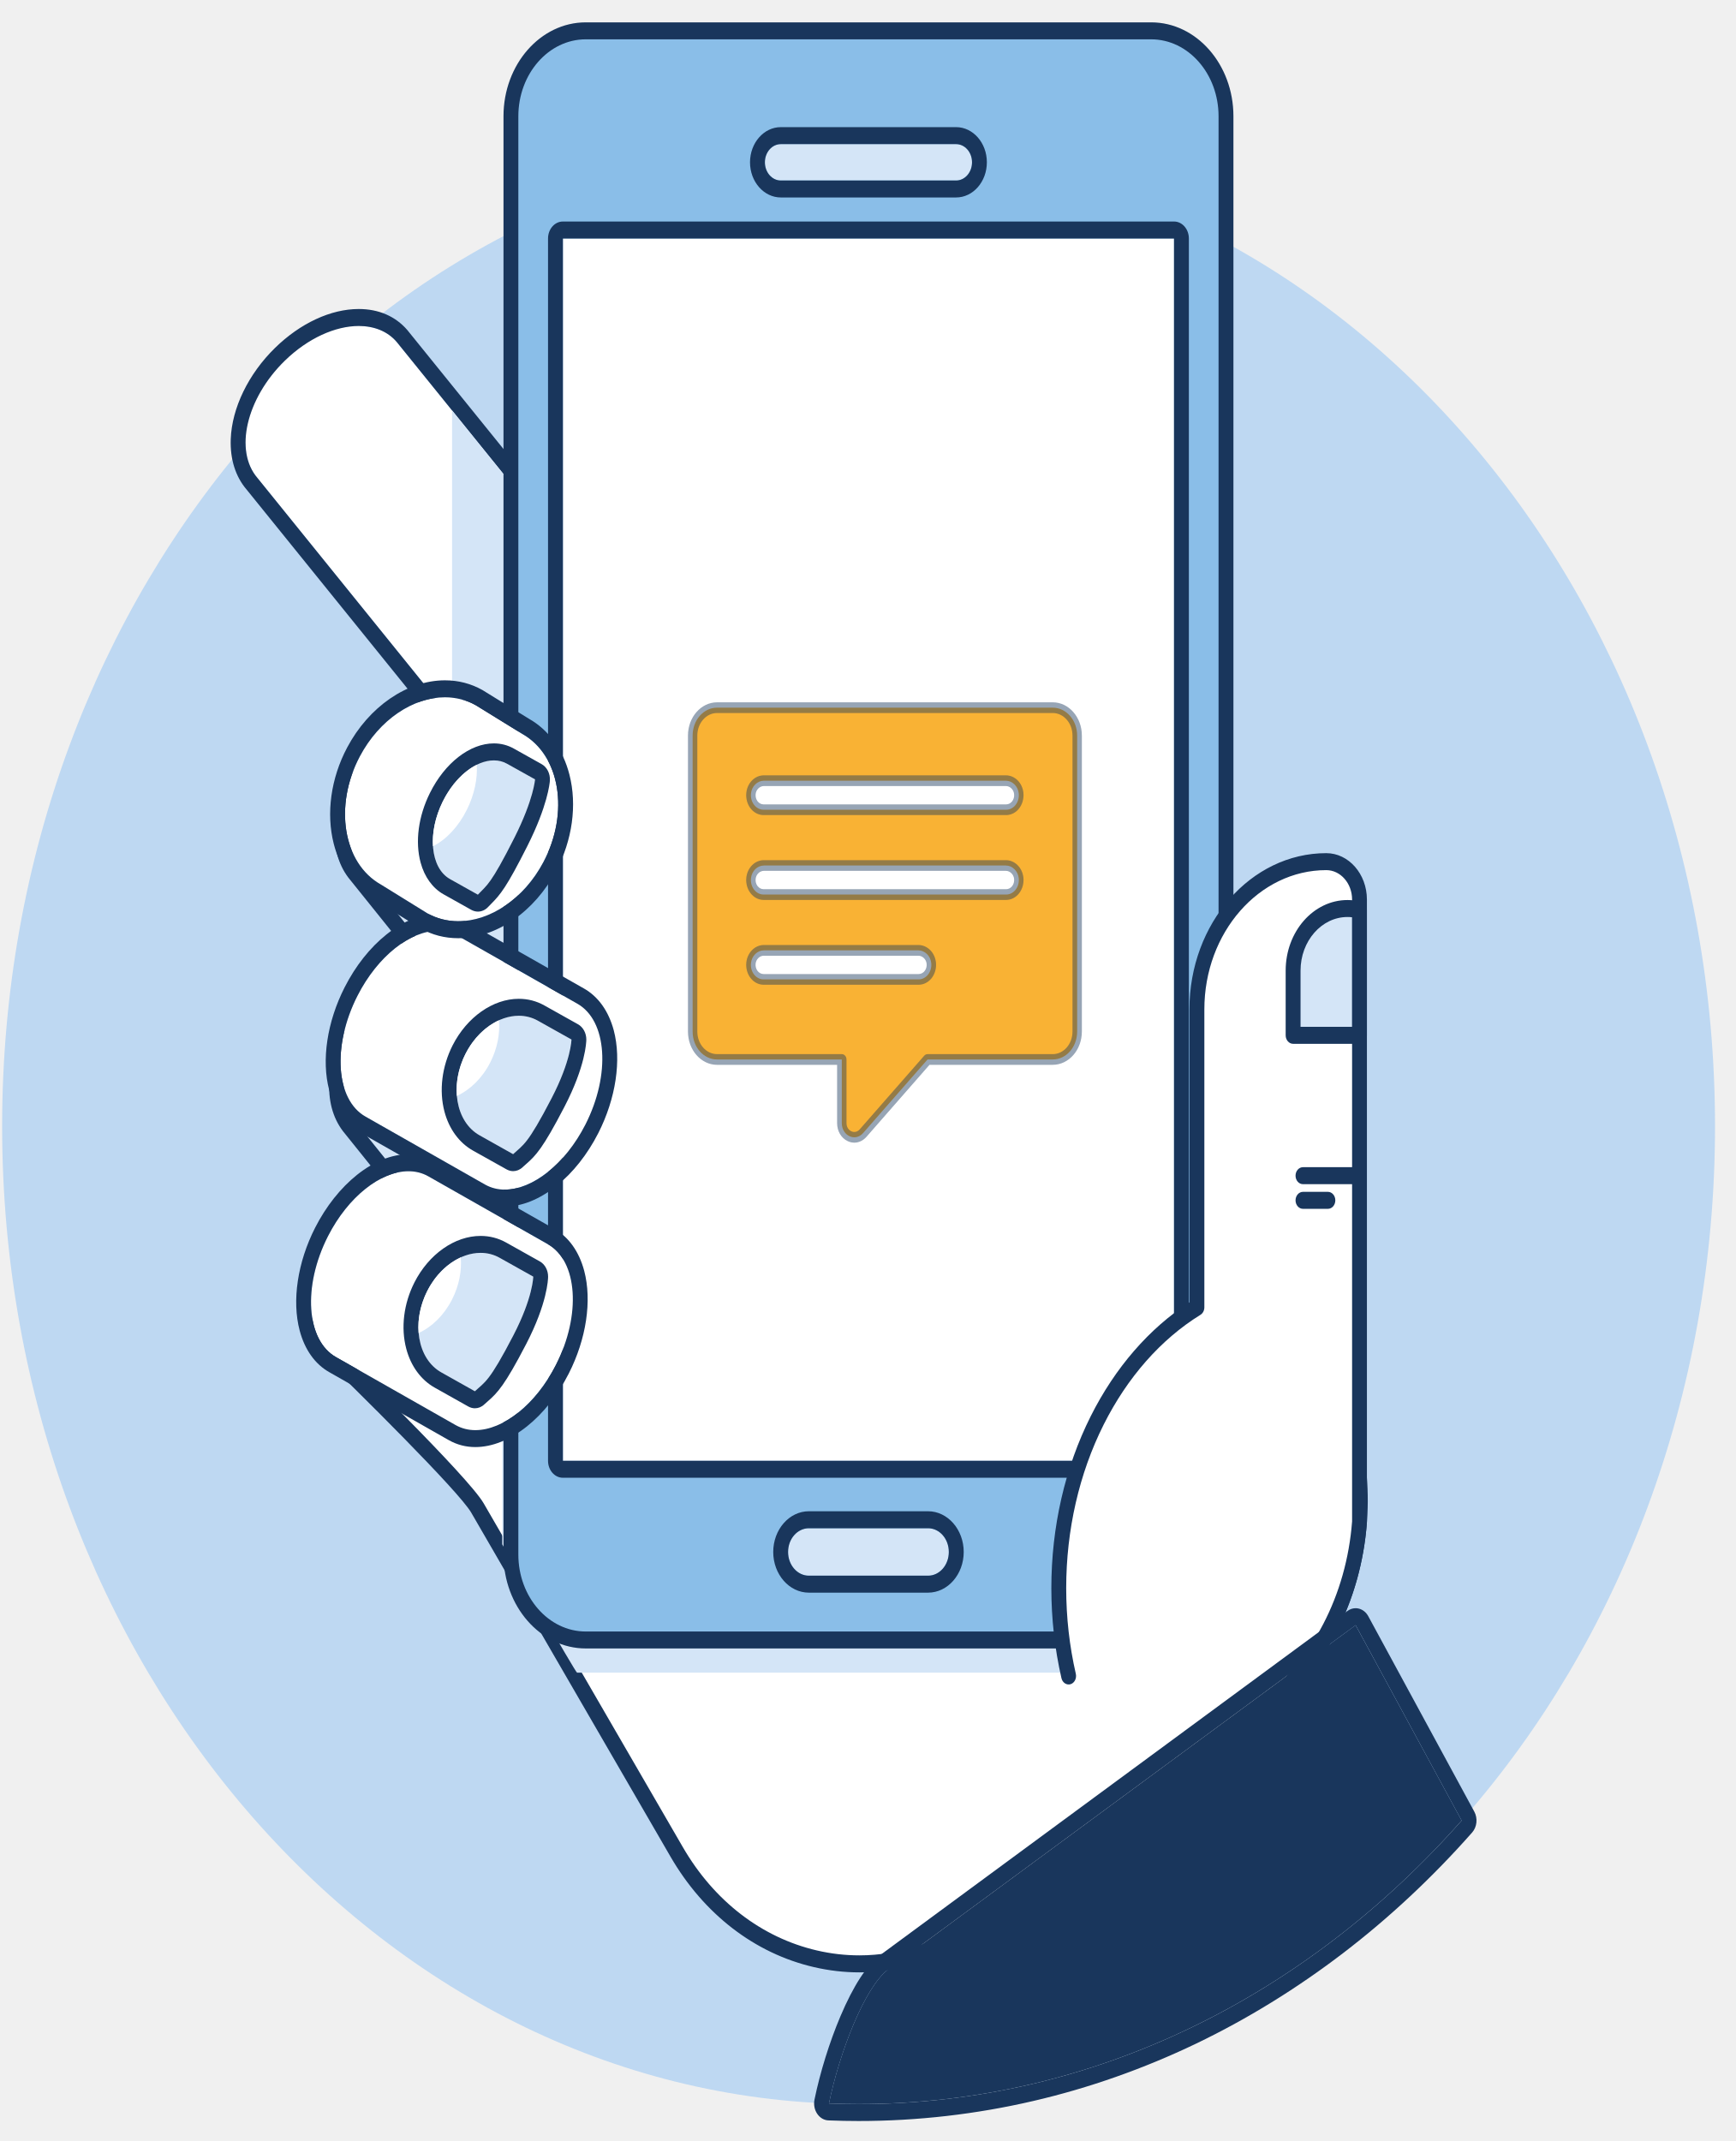
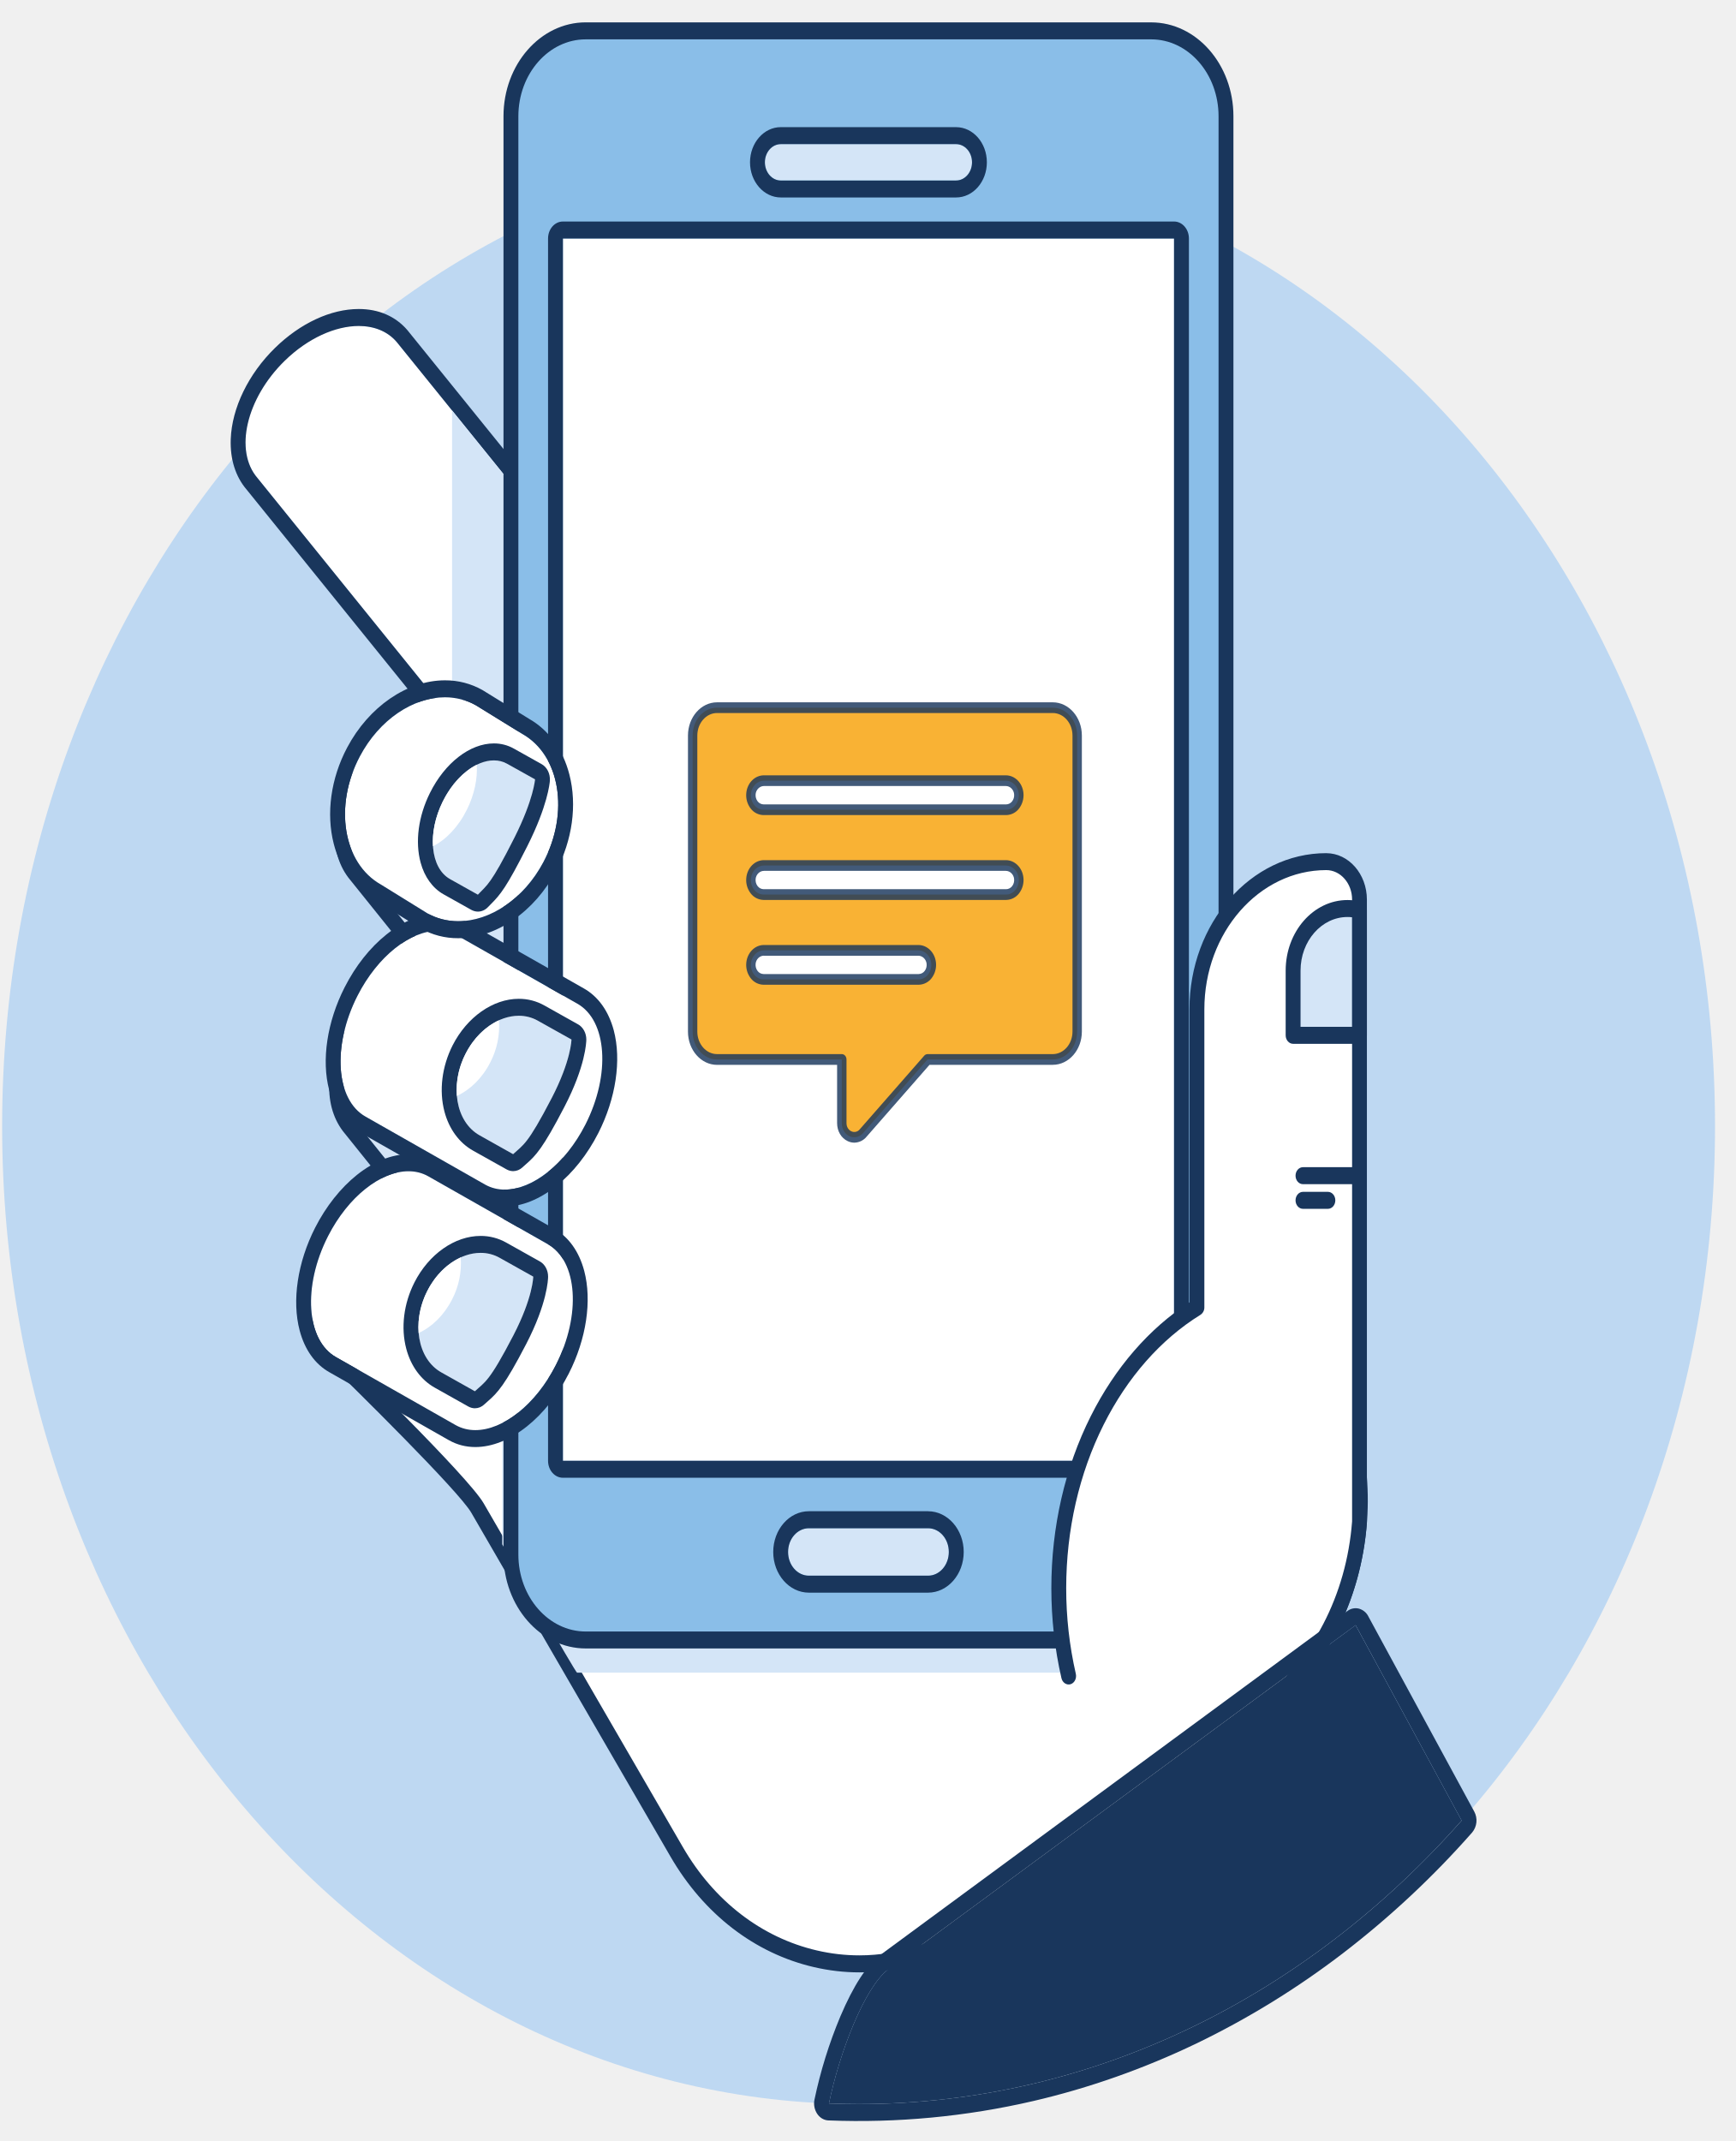
- <svg xmlns="http://www.w3.org/2000/svg" width="77" height="95" viewBox="0 0 77 95" fill="none">
-   <path d="M38.095 6.585C17.108 6.585 0.095 26.01 0.095 49.972C0.095 73.935 17.108 93.362 38.095 93.362C59.081 93.362 76.095 73.935 76.095 49.972C76.095 26.01 59.081 6.585 38.095 6.585Z" fill="#BED8F2" />
-   <path d="M17.6 15.171C16.562 13.966 14.338 14.342 12.632 16.01C10.926 17.679 10.384 20.005 11.422 21.209L23.88 36.622C24.919 37.827 27.143 37.45 28.849 35.782C30.555 34.114 31.096 31.786 30.057 30.581L17.6 15.171Z" fill="white" />
-   <path d="M28.85 35.781C27.818 36.789 26.596 37.327 25.562 37.327C24.887 37.327 24.291 37.097 23.881 36.621L11.424 21.209C10.384 20.005 10.926 17.678 12.632 16.01C13.664 15.002 14.885 14.465 15.918 14.465C16.594 14.465 17.191 14.695 17.6 15.171L30.057 30.581C31.097 31.785 30.555 34.114 28.85 35.781ZM18.085 14.66C18.081 14.654 18.076 14.649 18.072 14.644C17.547 14.034 16.802 13.711 15.918 13.711C14.679 13.711 13.325 14.34 12.203 15.437C11.024 16.589 10.289 18.102 10.238 19.483C10.205 20.373 10.449 21.149 10.945 21.727L23.395 37.132C23.4 37.138 23.404 37.145 23.41 37.15C23.935 37.758 24.678 38.08 25.561 38.08C26.801 38.08 28.155 37.45 29.279 36.352C30.457 35.2 31.192 33.688 31.242 32.307C31.276 31.417 31.032 30.64 30.535 30.06L18.085 14.66Z" fill="#19365C" />
-   <path d="M20.058 18.211V31.892L23.88 36.622C24.919 37.826 27.143 37.448 28.85 35.781C30.555 34.115 31.098 31.786 30.058 30.582L20.058 18.211Z" fill="#D4E5F7" />
-   <path d="M47.405 40.902L26.972 56.333L22.726 51.999C21.676 50.806 20.434 54.011 18.745 55.702C17.057 57.392 13.272 57.027 14.323 59.742C14.323 59.742 20.479 65.694 21.184 66.911L30.025 82.174C32.979 87.274 38.994 88.673 43.461 85.301L56.01 75.823C60.477 72.451 61.701 65.583 58.748 60.483L47.405 40.902Z" fill="white" />
-   <path d="M59.837 68.724C59.337 71.523 57.913 73.932 55.826 75.508L43.279 84.986C41.727 86.157 39.948 86.763 38.13 86.763C37.503 86.763 36.87 86.691 36.241 86.544C33.79 85.974 31.681 84.348 30.3 81.965L21.459 66.703C20.767 65.507 15.272 60.166 14.597 59.51C14.457 59.121 14.435 58.811 14.529 58.565C14.748 58.005 15.592 57.684 16.487 57.343C17.333 57.021 18.293 56.655 18.964 55.983C19.566 55.38 20.114 54.591 20.598 53.895C21.196 53.033 21.816 52.143 22.221 52.115C22.278 52.11 22.37 52.122 22.495 52.264C22.5 52.269 22.503 52.273 22.509 52.278L26.754 56.612C26.867 56.725 27.031 56.74 27.156 56.645L47.313 41.422L58.474 60.688C59.851 63.072 60.336 65.926 59.837 68.724ZM47.679 40.694C47.631 40.612 47.556 40.553 47.471 40.533C47.386 40.514 47.296 40.533 47.223 40.588L27.003 55.858L22.952 51.724C22.722 51.466 22.462 51.344 22.182 51.365C21.48 51.411 20.863 52.302 20.08 53.428C19.591 54.132 19.087 54.86 18.528 55.418C17.959 55.989 17.103 56.314 16.276 56.629C15.241 57.024 14.26 57.397 13.927 58.26C13.745 58.727 13.777 59.261 14.02 59.894C14.04 59.946 14.07 59.992 14.109 60.029C15.812 61.675 20.35 66.158 20.908 67.118L29.749 82.381C31.226 84.932 33.484 86.673 36.108 87.283C36.781 87.44 37.459 87.518 38.13 87.518C40.077 87.518 41.981 86.868 43.64 85.615L56.19 76.138C58.423 74.451 59.948 71.872 60.483 68.876C61.017 65.88 60.498 62.825 59.021 60.275L47.679 40.694Z" fill="#19365C" />
-   <path d="M29.485 53.176L21.984 43.777C20.95 42.566 18.724 42.934 17.014 44.595C15.302 46.257 14.752 48.583 15.788 49.789L24.529 60.672C25.564 61.881 27.789 61.513 29.502 59.851L29.051 57.754C30.761 56.094 30.521 54.385 29.485 53.176Z" fill="#D4E5F7" />
-   <path d="M29.051 57.754L29.502 59.852C28.469 60.852 27.252 61.384 26.22 61.384C25.54 61.384 24.941 61.153 24.528 60.672L15.787 49.789C14.752 48.583 15.3 46.256 17.013 44.595C18.043 43.595 19.261 43.063 20.292 43.063C20.973 43.063 21.573 43.296 21.984 43.777L29.485 53.175C30.52 54.383 30.76 56.094 29.051 57.754ZM22.472 43.27C22.466 43.264 22.461 43.258 22.456 43.251C21.931 42.635 21.182 42.31 20.292 42.31C19.057 42.31 17.705 42.934 16.586 44.022C15.404 45.169 14.664 46.678 14.608 48.06C14.573 48.95 14.815 49.725 15.309 50.307L24.043 61.182C24.049 61.188 24.052 61.192 24.058 61.198C24.583 61.813 25.332 62.136 26.221 62.136C27.456 62.136 28.808 61.513 29.93 60.426C30.12 60.241 30.202 59.95 30.143 59.673L29.787 58.009C30.108 57.651 30.367 57.278 30.556 56.892C30.801 56.395 30.937 55.878 30.957 55.355C30.996 54.397 30.653 53.465 29.967 52.659L22.472 43.27Z" fill="#19365C" />
-   <path d="M29.725 41.926L22.224 32.528C21.191 31.317 18.965 31.686 17.254 33.346C15.543 35.006 14.993 37.333 16.028 38.54L24.769 49.423C25.805 50.632 28.029 50.264 29.742 48.603L29.291 46.505C31.001 44.844 30.762 43.134 29.725 41.926Z" fill="#D4E5F7" />
-   <path d="M29.293 46.504L29.743 48.602C28.711 49.602 27.493 50.134 26.462 50.134C25.781 50.134 25.182 49.902 24.77 49.421L16.029 38.539C14.994 37.333 15.543 35.006 17.255 33.345C18.285 32.345 19.502 31.813 20.534 31.813C21.214 31.813 21.815 32.045 22.226 32.527L29.726 41.925C30.761 43.133 31.002 44.844 29.293 46.504ZM22.712 32.02L22.697 32.002C22.171 31.385 21.423 31.06 20.533 31.06C19.298 31.06 17.946 31.684 16.827 32.772C15.644 33.919 14.904 35.429 14.849 36.81C14.814 37.699 15.056 38.475 15.549 39.057L24.284 49.931C24.289 49.938 24.293 49.943 24.298 49.948C24.824 50.563 25.572 50.886 26.462 50.886C27.697 50.886 29.048 50.262 30.17 49.176C30.36 48.992 30.444 48.7 30.384 48.421L30.027 46.759C30.349 46.401 30.607 46.026 30.796 45.642C31.042 45.145 31.177 44.628 31.198 44.105C31.237 43.147 30.894 42.214 30.207 41.409L22.712 32.02Z" fill="#19365C" />
-   <path d="M26.973 56.333L22.727 52C22.582 51.835 22.435 51.755 22.283 51.741V68.523C22.283 68.523 25.539 74.219 25.604 74.219H50.691C52.521 74.219 54.011 72.518 54.011 70.429V52.305L47.406 40.902L26.973 56.333Z" fill="#D4E5F7" />
-   <path d="M51.077 1.368H25.989C24.159 1.368 22.669 3.069 22.669 5.159V68.978C22.669 71.067 24.159 72.768 25.989 72.768H51.077C52.908 72.768 54.396 71.066 54.396 68.978V5.159C54.397 3.069 52.908 1.368 51.077 1.368Z" fill="#8ABEE8" />
-   <path d="M54.067 68.978C54.067 70.861 52.726 72.393 51.077 72.393H25.99C24.341 72.393 22.999 70.861 22.999 68.978V5.159C22.999 3.276 24.341 1.745 25.99 1.745H51.077C52.726 1.745 54.067 3.276 54.067 5.159V68.978ZM51.077 0.992H25.99C23.977 0.992 22.34 2.862 22.34 5.159V68.978C22.34 71.275 23.977 73.145 25.99 73.145H51.077C53.09 73.145 54.727 71.275 54.727 68.978V5.159C54.727 2.862 53.09 0.992 51.077 0.992Z" fill="#19365C" />
-   <path d="M42.42 6.997H34.645C34.255 6.997 33.938 7.358 33.938 7.804C33.938 8.25 34.255 8.612 34.645 8.612H42.42C42.81 8.612 43.128 8.25 43.128 7.804C43.128 7.358 42.811 6.997 42.42 6.997Z" fill="#85CAF0" />
-   <path d="M42.42 6.395H34.645C34.255 6.395 33.938 6.756 33.938 7.201C33.938 7.648 34.255 8.009 34.645 8.009H42.42C42.81 8.009 43.128 7.648 43.128 7.201C43.128 6.755 42.811 6.395 42.42 6.395Z" fill="#D4E5F7" />
-   <path d="M42.421 8.009H34.645C34.255 8.009 33.938 7.648 33.938 7.201C33.938 6.756 34.255 6.395 34.645 6.395H42.421C42.811 6.395 43.129 6.756 43.129 7.201C43.129 7.648 42.812 8.009 42.421 8.009ZM42.421 5.641H34.645C33.892 5.641 33.278 6.341 33.278 7.201C33.278 8.063 33.893 8.762 34.645 8.762H42.421C43.175 8.762 43.787 8.063 43.787 7.201C43.787 6.341 43.175 5.641 42.421 5.641Z" fill="#19365C" />
-   <path d="M41.177 67.811H35.89C35.38 67.811 34.967 68.281 34.967 68.864C34.967 69.446 35.38 69.916 35.89 69.916H41.177C41.687 69.916 42.099 69.446 42.099 68.864C42.099 68.281 41.687 67.811 41.177 67.811Z" fill="#D4E5F7" />
-   <path d="M41.178 69.916H35.89C35.381 69.916 34.967 69.446 34.967 68.864C34.967 68.281 35.381 67.811 35.89 67.811H41.178C41.687 67.811 42.099 68.281 42.099 68.864C42.099 69.445 41.687 69.916 41.178 69.916ZM41.178 67.057H35.89C35.017 67.057 34.308 67.868 34.308 68.864C34.308 69.859 35.017 70.669 35.89 70.669H41.178C42.05 70.669 42.76 69.859 42.76 68.864C42.76 67.868 42.049 67.057 41.178 67.057Z" fill="#19365C" />
-   <path d="M52.09 10.582H24.976V64.817H52.09V10.582Z" fill="white" />
-   <path d="M52.091 64.818H24.976V10.584H52.091V64.818ZM52.091 9.829H24.976C24.61 9.829 24.316 10.167 24.316 10.583V64.818C24.316 65.233 24.61 65.571 24.976 65.571H52.091C52.455 65.571 52.75 65.233 52.75 64.818V10.583C52.75 10.166 52.455 9.829 52.091 9.829Z" fill="#19365C" />
-   <path d="M25.611 44.534L20.308 41.523C18.981 40.775 16.989 41.968 15.86 44.186C14.732 46.403 14.894 48.805 16.222 49.549L21.525 52.563C22.853 53.309 24.843 52.114 25.974 49.898C27.102 47.682 26.941 45.28 25.611 44.534Z" fill="white" />
-   <path d="M25.975 49.897C25.073 51.666 23.624 52.786 22.399 52.786C22.09 52.786 21.795 52.714 21.526 52.564L16.222 49.548C14.894 48.804 14.732 46.403 15.861 44.185C16.761 42.416 18.21 41.298 19.435 41.298C19.745 41.298 20.04 41.371 20.309 41.522L25.611 44.533C26.941 45.28 27.102 47.682 25.975 49.897ZM25.904 43.858L20.603 40.847H20.602C20.247 40.647 19.854 40.545 19.436 40.545C18.692 40.545 17.901 40.862 17.15 41.462C16.419 42.045 15.776 42.856 15.292 43.808C14.512 45.339 14.256 47.045 14.606 48.368C14.833 49.224 15.292 49.865 15.93 50.224L21.232 53.237C21.233 53.239 21.234 53.239 21.236 53.239C21.59 53.437 21.982 53.539 22.4 53.539C23.144 53.539 23.935 53.222 24.688 52.623C25.419 52.039 26.062 51.228 26.547 50.276C27.326 48.745 27.582 47.04 27.232 45.716C27.002 44.861 26.544 44.219 25.904 43.858Z" fill="#19365C" />
-   <path d="M20.656 46.759C19.942 48.162 20.22 49.782 21.276 50.375L22.767 51.212C23.216 50.792 23.392 50.818 24.476 48.729C25.349 47.046 25.355 46.125 25.355 46.125L23.865 45.29C22.807 44.696 21.37 45.354 20.656 46.759Z" fill="#D4E5F7" />
-   <path d="M24.475 48.729C23.392 50.818 23.215 50.792 22.767 51.212L21.277 50.375C20.219 49.78 19.942 48.162 20.656 46.759C21.192 45.705 22.134 45.071 23.019 45.071C23.313 45.071 23.601 45.141 23.865 45.29L25.356 46.125C25.355 46.126 25.348 47.046 24.475 48.729ZM25.646 45.449L24.156 44.615C23.806 44.418 23.423 44.319 23.018 44.319C21.873 44.319 20.722 45.129 20.084 46.381C19.607 47.321 19.474 48.394 19.721 49.325C19.925 50.095 20.375 50.71 20.985 51.053L22.476 51.887C22.568 51.938 22.668 51.966 22.767 51.966C22.916 51.966 23.065 51.908 23.184 51.794C23.236 51.746 23.285 51.702 23.337 51.658C23.773 51.278 24.089 50.952 25.043 49.112C25.98 47.308 26.014 46.247 26.015 46.132C26.017 45.843 25.874 45.576 25.646 45.449Z" fill="#19365C" />
-   <path d="M20.656 46.759C20.343 47.376 20.221 48.033 20.27 48.627C20.854 48.363 21.395 47.845 21.754 47.139C22.067 46.523 22.19 45.866 22.139 45.272C21.555 45.537 21.014 46.054 20.656 46.759Z" fill="white" />
-   <path d="M24.302 55.203L19 52.192C17.672 51.444 15.68 52.637 14.552 54.855C13.423 57.072 13.585 59.475 14.914 60.22L20.216 63.233C21.545 63.979 23.536 62.784 24.665 60.568C25.794 58.351 25.631 55.949 24.302 55.203Z" fill="white" />
-   <path d="M24.666 60.567C23.764 62.337 22.314 63.458 21.09 63.458C20.78 63.458 20.485 63.384 20.217 63.234L14.912 60.219C13.584 59.474 13.422 57.074 14.551 54.855C15.451 53.087 16.902 51.97 18.125 51.97C18.435 51.97 18.73 52.041 18.999 52.192L24.302 55.203C25.633 55.949 25.794 58.352 24.666 60.567ZM24.595 54.528L19.294 51.517H19.292C18.938 51.317 18.545 51.216 18.126 51.216C17.382 51.216 16.591 51.533 15.841 52.13C15.11 52.715 14.467 53.525 13.982 54.476C13.202 56.007 12.946 57.714 13.296 59.037C13.523 59.894 13.982 60.535 14.621 60.892L19.924 63.908H19.925C20.28 64.107 20.671 64.209 21.09 64.209C21.834 64.209 22.624 63.892 23.377 63.294C24.108 62.711 24.752 61.899 25.236 60.946C26.015 59.415 26.271 57.712 25.921 56.388C25.692 55.532 25.235 54.889 24.595 54.528Z" fill="#19365C" />
-   <path d="M23.172 32.565L21.117 31.297C19.437 30.348 17.131 31.365 15.967 33.562C14.804 35.758 15.223 38.307 16.904 39.251L18.959 40.524C20.64 41.469 22.945 40.453 24.109 38.255C25.273 36.059 24.854 33.51 23.172 32.565Z" fill="white" />
-   <path d="M24.11 38.255C23.242 39.895 21.737 40.877 20.331 40.877C19.854 40.877 19.387 40.763 18.96 40.523L16.903 39.25C15.222 38.306 14.803 35.757 15.967 33.561C16.835 31.922 18.339 30.94 19.743 30.94C20.222 30.94 20.69 31.054 21.116 31.295L23.172 32.564C24.854 33.51 25.272 36.059 24.11 38.255ZM23.475 31.896L21.43 30.633C21.423 30.628 21.416 30.625 21.409 30.62C20.9 30.333 20.339 30.187 19.743 30.187C18.066 30.187 16.363 31.358 15.402 33.172C14.679 34.536 14.464 36.095 14.81 37.448C15.093 38.548 15.728 39.426 16.599 39.919L18.645 41.185C18.653 41.19 18.66 41.194 18.667 41.199C19.176 41.486 19.736 41.63 20.331 41.63C21.151 41.63 21.991 41.352 22.761 40.828C23.537 40.297 24.198 39.543 24.674 38.646C25.397 37.281 25.612 35.722 25.265 34.369C24.983 33.267 24.348 32.392 23.475 31.896Z" fill="#19365C" />
-   <path d="M19.648 35.56C18.949 36.971 19.092 38.513 19.968 39.005L21.203 39.697C21.615 39.258 21.766 39.267 22.827 37.165C23.68 35.471 23.74 34.582 23.74 34.582L22.505 33.891C21.627 33.399 20.349 34.147 19.648 35.56Z" fill="#D4E5F7" />
-   <path d="M22.826 37.166C21.766 39.267 21.616 39.257 21.203 39.698L19.968 39.006C19.092 38.514 18.949 36.972 19.648 35.561C20.203 34.442 21.119 33.74 21.913 33.74C22.121 33.74 22.322 33.788 22.503 33.892L23.739 34.582C23.74 34.582 23.68 35.471 22.826 37.166ZM24.031 33.905L22.795 33.214C22.525 33.063 22.228 32.986 21.913 32.986C20.851 32.986 19.738 33.85 19.074 35.189C18.562 36.222 18.412 37.347 18.663 38.276C18.835 38.911 19.196 39.41 19.678 39.681L20.914 40.373C21.006 40.423 21.106 40.45 21.204 40.45C21.368 40.45 21.53 40.38 21.655 40.247C21.704 40.194 21.748 40.15 21.796 40.102C22.199 39.696 22.473 39.376 23.398 37.541C24.3 35.751 24.391 34.748 24.398 34.64C24.419 34.332 24.273 34.04 24.031 33.905Z" fill="#19365C" />
-   <path d="M19.648 35.56C19.313 36.236 19.171 36.943 19.211 37.548C19.779 37.269 20.335 36.695 20.718 35.923C21.052 35.247 21.194 34.54 21.154 33.934C20.586 34.215 20.031 34.788 19.648 35.56Z" fill="white" />
-   <path d="M18.959 57.28C18.246 58.683 18.523 60.303 19.58 60.896L21.07 61.732C21.52 61.314 21.695 61.338 22.779 59.25C23.652 57.567 23.659 56.646 23.659 56.646L22.169 55.811C21.112 55.217 19.674 55.875 18.959 57.28Z" fill="#D4E5F7" />
-   <path d="M22.779 59.25C21.696 61.339 21.519 61.313 21.071 61.732L19.581 60.895C18.523 60.301 18.247 58.683 18.96 57.28C19.496 56.225 20.439 55.592 21.323 55.592C21.618 55.592 21.905 55.662 22.169 55.811L23.66 56.646C23.66 56.647 23.652 57.567 22.779 59.25ZM23.95 55.97L22.46 55.135C22.111 54.939 21.727 54.84 21.323 54.84C20.177 54.84 19.026 55.649 18.389 56.902C17.911 57.842 17.779 58.914 18.026 59.846C18.229 60.616 18.679 61.23 19.29 61.573L20.78 62.41C20.872 62.461 20.973 62.488 21.071 62.488C21.22 62.488 21.369 62.43 21.488 62.316C21.541 62.268 21.59 62.224 21.641 62.18C22.077 61.8 22.393 61.474 23.348 59.635C24.284 57.828 24.318 56.769 24.319 56.654C24.322 56.364 24.178 56.096 23.95 55.97Z" fill="#19365C" />
-   <path d="M18.96 57.28C18.647 57.898 18.524 58.554 18.574 59.148C19.158 58.883 19.699 58.366 20.058 57.66C20.371 57.043 20.494 56.386 20.443 55.792C19.86 56.058 19.319 56.574 18.96 57.28Z" fill="white" />
-   <path d="M58.847 38.233C55.676 38.233 53.105 41.167 53.105 44.788V58.009C49.477 60.254 46.978 64.991 46.978 70.469C46.978 71.822 47.13 73.13 47.415 74.367L50.154 80.245L56.008 75.823C58.581 73.88 60.078 70.78 60.32 67.526V56.975V39.916C60.32 38.987 59.66 38.233 58.847 38.233Z" fill="white" />
-   <path d="M58.846 37.856C55.5 37.856 52.775 40.965 52.775 44.788V57.787C50.988 58.943 49.476 60.686 48.395 62.84C47.252 65.119 46.648 67.755 46.648 70.47C46.648 71.827 46.8 73.17 47.096 74.462C47.142 74.663 47.323 74.784 47.5 74.731C47.675 74.678 47.779 74.472 47.734 74.27C47.452 73.043 47.307 71.764 47.307 70.47C47.307 67.887 47.883 65.378 48.969 63.214C50.023 61.113 51.508 59.426 53.265 58.34C53.37 58.275 53.437 58.149 53.437 58.009V44.788C53.437 41.381 55.864 38.609 58.847 38.609C59.478 38.609 59.992 39.195 59.992 39.915V67.508C59.741 70.783 58.224 73.697 55.828 75.508L49.972 79.931C49.82 80.046 49.778 80.279 49.88 80.452C49.943 80.562 50.047 80.622 50.154 80.622C50.216 80.622 50.28 80.6 50.335 80.559L56.19 76.136C58.76 74.195 60.385 71.069 60.649 67.557C60.649 67.546 60.65 67.535 60.65 67.525V39.915C60.65 38.78 59.84 37.856 58.846 37.856Z" fill="#19365C" />
-   <path d="M59.788 40.313C58.457 40.313 57.377 41.547 57.377 43.067V45.94H60.322V40.381C60.15 40.337 59.971 40.313 59.788 40.313Z" fill="#D4E5F7" />
-   <path d="M59.989 45.562H57.705V43.066C57.705 41.756 58.639 40.689 59.788 40.689C59.853 40.689 59.922 40.692 59.989 40.701V45.562ZM60.392 40.013C60.193 39.963 59.989 39.936 59.788 39.936C58.276 39.936 57.045 41.34 57.045 43.066V45.939C57.045 46.147 57.193 46.316 57.376 46.316H60.32C60.501 46.316 60.649 46.148 60.649 45.939V40.38C60.649 40.205 60.544 40.053 60.392 40.013Z" fill="#19365C" />
-   <path d="M60.246 51.79H57.812C57.63 51.79 57.483 51.959 57.483 52.167C57.483 52.376 57.63 52.544 57.812 52.544H60.246C60.428 52.544 60.574 52.376 60.574 52.167C60.574 51.959 60.428 51.79 60.246 51.79Z" fill="#19365C" />
-   <path d="M58.919 52.884H57.813C57.631 52.884 57.483 53.053 57.483 53.261C57.483 53.47 57.631 53.638 57.813 53.638H58.919C59.101 53.638 59.248 53.47 59.248 53.261C59.248 53.053 59.101 52.884 58.919 52.884Z" fill="#19365C" />
-   <path d="M39.425 87.373C38.366 88.152 37.241 91.094 36.781 93.336C37.217 93.351 37.655 93.361 38.094 93.361C48.531 93.361 57.984 88.557 64.852 80.78L60.148 72.112L39.425 87.373Z" fill="#19365C" />
-   <path d="M38.095 93.362C37.656 93.362 37.218 93.352 36.782 93.335C37.242 91.093 38.367 88.153 39.425 87.375L60.15 72.112L64.852 80.781C57.984 88.558 48.532 93.362 38.095 93.362ZM60.71 71.715C60.616 71.542 60.466 71.421 60.294 71.377C60.245 71.364 60.198 71.359 60.149 71.359C60.023 71.359 59.899 71.399 59.79 71.479L39.068 86.74C38.466 87.183 37.867 88.103 37.285 89.477C36.805 90.613 36.386 91.956 36.139 93.163C36.095 93.382 36.138 93.614 36.258 93.791C36.378 93.971 36.562 94.079 36.758 94.086C37.214 94.104 37.664 94.113 38.095 94.113C40.704 94.113 43.31 93.814 45.844 93.225C48.314 92.652 50.745 91.794 53.067 90.681C55.349 89.585 57.549 88.228 59.609 86.651C61.649 85.089 63.57 83.291 65.317 81.313C65.536 81.066 65.575 80.681 65.413 80.383L60.71 71.715Z" fill="#19365C" />
-   <path d="M46.709 31.401H31.815C31.216 31.401 30.732 31.955 30.732 32.637V45.774C30.732 46.457 31.216 47.01 31.815 47.01H37.35V49.831C37.35 50.394 37.946 50.676 38.294 50.277L41.155 47.01H46.71C47.308 47.01 47.793 46.457 47.793 45.774V32.637C47.792 31.955 47.308 31.401 46.709 31.401Z" fill="#F9B234" />
-   <g opacity="0.82">
-     <g opacity="0.82">
-       <g opacity="0.82">
-         <path opacity="0.82" d="M37.908 50.702C37.809 50.702 37.709 50.681 37.612 50.634C37.322 50.497 37.142 50.19 37.142 49.831V47.249H31.816C31.104 47.249 30.525 46.587 30.525 45.775V32.637C30.525 31.824 31.105 31.163 31.816 31.163H46.711C47.423 31.163 48.002 31.825 48.002 32.637V45.774C48.002 46.587 47.423 47.248 46.711 47.248H41.242L38.443 50.446C38.293 50.614 38.103 50.702 37.908 50.702ZM31.815 31.638C31.333 31.638 30.94 32.086 30.94 32.637V45.774C30.94 46.324 31.332 46.773 31.815 46.773H37.35C37.465 46.773 37.559 46.879 37.559 47.01V49.831C37.559 49.996 37.638 50.132 37.771 50.196C37.904 50.258 38.044 50.227 38.147 50.11L41.008 46.843C41.047 46.798 41.1 46.774 41.155 46.774H46.711C47.193 46.774 47.586 46.326 47.586 45.775V32.637C47.586 32.087 47.194 31.638 46.711 31.638H31.815Z" fill="#19365C" />
-       </g>
-     </g>
-   </g>
-   <path d="M44.627 34.641H33.896C33.606 34.641 33.352 34.883 33.32 35.212C33.283 35.6 33.548 35.93 33.881 35.93H44.642C44.975 35.93 45.24 35.6 45.203 35.212C45.17 34.882 44.916 34.641 44.627 34.641Z" fill="white" />
-   <g opacity="0.82">
-     <g opacity="0.82">
-       <g opacity="0.82">
-         <path opacity="0.82" d="M44.643 36.167H33.88C33.661 36.167 33.452 36.06 33.305 35.874C33.158 35.687 33.089 35.436 33.113 35.185C33.157 34.738 33.493 34.402 33.896 34.402H44.627C45.029 34.402 45.365 34.738 45.41 35.184C45.433 35.435 45.363 35.686 45.217 35.873C45.071 36.06 44.861 36.167 44.643 36.167ZM33.897 34.878C33.709 34.878 33.547 35.036 33.528 35.237C33.517 35.356 33.547 35.469 33.616 35.557C33.683 35.642 33.78 35.692 33.881 35.692H44.643C44.744 35.692 44.841 35.642 44.908 35.557C44.976 35.469 45.008 35.356 44.996 35.237C44.977 35.036 44.815 34.878 44.628 34.878H33.897Z" fill="#19365C" />
-       </g>
-     </g>
-   </g>
-   <path d="M44.627 38.404H33.896C33.606 38.404 33.352 38.647 33.32 38.975C33.283 39.364 33.548 39.693 33.881 39.693H44.642C44.975 39.693 45.24 39.364 45.203 38.975C45.17 38.647 44.916 38.404 44.627 38.404Z" fill="white" />
-   <g opacity="0.82">
-     <g opacity="0.82">
-       <g opacity="0.82">
-         <path opacity="0.82" d="M44.643 39.932H33.88C33.661 39.932 33.452 39.824 33.305 39.637C33.158 39.451 33.089 39.2 33.113 38.95C33.157 38.504 33.493 38.166 33.896 38.166H44.627C45.029 38.166 45.365 38.503 45.41 38.949C45.433 39.2 45.364 39.451 45.218 39.637C45.071 39.824 44.861 39.932 44.643 39.932ZM33.897 38.641C33.709 38.641 33.547 38.799 33.528 39.002C33.517 39.12 33.547 39.232 33.616 39.32C33.684 39.406 33.78 39.455 33.881 39.455H44.643C44.744 39.455 44.841 39.406 44.908 39.32C44.976 39.232 45.008 39.12 44.996 39.002C44.977 38.8 44.815 38.641 44.628 38.641H33.897Z" fill="#19365C" />
-       </g>
-     </g>
-   </g>
-   <path d="M40.744 42.168H33.895C33.605 42.168 33.353 42.411 33.319 42.74C33.282 43.128 33.547 43.458 33.88 43.458H40.759C41.091 43.458 41.357 43.128 41.32 42.74C41.288 42.411 41.033 42.168 40.744 42.168Z" fill="white" />
-   <g opacity="0.82">
-     <g opacity="0.82">
-       <g opacity="0.82">
-         <path opacity="0.82" d="M40.761 43.695H33.881C33.662 43.695 33.452 43.588 33.306 43.402C33.159 43.216 33.089 42.965 33.113 42.715C33.158 42.267 33.495 41.931 33.895 41.931H40.745C41.148 41.931 41.484 42.267 41.529 42.714C41.553 42.965 41.483 43.215 41.337 43.401C41.189 43.588 40.98 43.695 40.761 43.695ZM33.895 42.406C33.706 42.406 33.547 42.561 33.526 42.767C33.516 42.884 33.546 42.997 33.615 43.085C33.683 43.17 33.779 43.22 33.88 43.22H40.76C40.861 43.22 40.958 43.17 41.025 43.085C41.094 42.998 41.126 42.885 41.114 42.767C41.095 42.566 40.932 42.407 40.745 42.407H33.895V42.406Z" fill="#19365C" />
-       </g>
-     </g>
-   </g>
+ <svg xmlns="http://www.w3.org/2000/svg" width="77" height="95" fill="none">
+   <path d="M38.095 6.585c-20.987 0-38 19.425-38 43.387 0 23.963 17.013 43.39 38 43.39 20.986 0 38-19.427 38-43.39 0-23.962-17.014-43.387-38-43.387z" fill="#BED8F2" />
+   <path d="M17.6 15.171c-1.038-1.205-3.262-.829-4.968.84-1.706 1.668-2.248 3.994-1.21 5.198L23.88 36.622c1.039 1.205 3.263.828 4.97-.84 1.705-1.668 2.246-3.996 1.207-5.201L17.6 15.17z" fill="#fff" />
+   <path d="M28.85 35.781c-1.032 1.008-2.254 1.546-3.288 1.546-.675 0-1.27-.23-1.68-.706L11.423 21.209c-1.04-1.204-.498-3.531 1.208-5.199 1.032-1.008 2.253-1.545 3.287-1.545.675 0 1.272.23 1.681.707L30.057 30.58c1.04 1.204.498 3.533-1.207 5.2zm-10.765-21.12c-.004-.007-.009-.012-.013-.017-.525-.61-1.27-.933-2.153-.933-1.24 0-2.594.629-3.716 1.726-1.18 1.152-1.914 2.665-1.965 4.046-.033.89.211 1.666.707 2.244l12.45 15.405.015.018c.525.608 1.268.93 2.151.93 1.24 0 2.594-.63 3.718-1.728 1.178-1.152 1.913-2.664 1.963-4.045.034-.89-.21-1.667-.707-2.247l-12.45-15.4z" fill="#19365C" />
+   <path d="M20.058 18.21v13.682l3.822 4.73c1.039 1.204 3.263.826 4.97-.841 1.705-1.666 2.247-3.995 1.208-5.2l-10-12.37z" fill="#D4E5F7" />
+   <path d="M47.405 40.902l-20.433 15.43L22.726 52c-1.05-1.193-2.291 2.012-3.98 3.703-1.689 1.69-5.474 1.325-4.423 4.04 0 0 6.156 5.952 6.86 7.17l8.842 15.262c2.954 5.1 8.969 6.499 13.436 3.127l12.549-9.478c4.467-3.372 5.69-10.24 2.738-15.34L47.405 40.903z" fill="#fff" />
+   <path d="M59.837 68.724c-.5 2.799-1.924 5.208-4.01 6.784l-12.548 9.478c-1.552 1.171-3.331 1.777-5.149 1.777-.627 0-1.26-.072-1.889-.219-2.451-.57-4.56-2.196-5.94-4.58l-8.842-15.261c-.692-1.196-6.187-6.537-6.862-7.193-.14-.39-.162-.699-.068-.945.219-.56 1.063-.881 1.958-1.222.846-.322 1.806-.688 2.477-1.36.602-.603 1.15-1.392 1.634-2.088.598-.862 1.218-1.752 1.623-1.78.057-.005.15.007.274.148l.014.015 4.245 4.334a.3.3 0 00.402.033L47.313 41.42l11.16 19.267c1.378 2.384 1.863 5.238 1.364 8.036zM47.68 40.694a.332.332 0 00-.208-.16.303.303 0 00-.248.054l-20.22 15.27-4.051-4.134c-.23-.258-.49-.38-.77-.36-.702.047-1.32.938-2.102 2.064-.49.704-.993 1.432-1.552 1.99-.57.57-1.425.896-2.252 1.211-1.035.395-2.016.768-2.35 1.631-.181.467-.15 1.001.094 1.634.02.052.05.098.089.135 1.703 1.646 6.24 6.13 6.799 7.089l8.841 15.263c1.477 2.55 3.735 4.292 6.359 4.902.673.157 1.35.235 2.022.235 1.947 0 3.85-.65 5.51-1.903l12.55-9.477c2.233-1.687 3.758-4.266 4.293-7.262.534-2.996.015-6.05-1.462-8.601L47.68 40.695z" fill="#19365C" />
+   <path d="M29.485 53.176l-7.5-9.4c-1.035-1.21-3.26-.842-4.971.819-1.712 1.662-2.261 3.988-1.226 5.194l8.741 10.883c1.035 1.21 3.26.841 4.973-.82l-.45-2.098c1.709-1.66 1.469-3.369.433-4.578z" fill="#D4E5F7" />
+   <path d="M29.051 57.754l.45 2.098c-1.032 1-2.25 1.532-3.28 1.532-.681 0-1.28-.231-1.693-.712l-8.74-10.883c-1.036-1.206-.488-3.533 1.225-5.194 1.03-1 2.248-1.532 3.28-1.532.68 0 1.28.233 1.691.714l7.501 9.398c1.035 1.208 1.275 2.92-.434 4.58zm-6.58-14.484l-.015-.019c-.525-.616-1.274-.941-2.164-.941-1.235 0-2.587.624-3.706 1.712-1.182 1.148-1.922 2.656-1.978 4.038-.035.89.207 1.665.7 2.247l8.735 10.875.015.016c.525.615 1.274.938 2.163.938 1.235 0 2.587-.623 3.709-1.71a.82.82 0 00.213-.753l-.356-1.664c.32-.358.58-.731.769-1.117.245-.497.38-1.014.401-1.537.04-.958-.304-1.89-.99-2.696l-7.495-9.39z" fill="#19365C" />
+   <path d="M29.725 41.926l-7.5-9.398c-1.034-1.21-3.26-.842-4.971.818-1.711 1.66-2.261 3.987-1.226 5.194l8.741 10.883c1.036 1.21 3.26.84 4.973-.82l-.45-2.098c1.71-1.661 1.47-3.37.433-4.58z" fill="#D4E5F7" />
+   <path d="M29.293 46.504l.45 2.098c-1.032 1-2.25 1.532-3.281 1.532-.68 0-1.28-.232-1.692-.713L16.029 38.54c-1.035-1.206-.486-3.533 1.226-5.194 1.03-1 2.247-1.532 3.279-1.532.68 0 1.28.232 1.692.714l7.5 9.398c1.035 1.208 1.276 2.919-.433 4.58zm-6.58-14.484l-.016-.018c-.526-.617-1.274-.942-2.164-.942-1.235 0-2.587.624-3.706 1.712-1.183 1.147-1.923 2.657-1.978 4.038-.035.89.207 1.665.7 2.247l8.735 10.874.014.017c.526.615 1.274.938 2.164.938 1.235 0 2.586-.624 3.708-1.71a.819.819 0 00.214-.755l-.357-1.662a4.99 4.99 0 00.77-1.117c.245-.497.38-1.014.401-1.537.039-.958-.304-1.891-.99-2.696l-7.496-9.39z" fill="#19365C" />
+   <path d="M26.973 56.333L22.727 52c-.145-.165-.292-.245-.444-.26v16.783s3.256 5.696 3.32 5.696h25.088c1.83 0 3.32-1.701 3.32-3.79V52.305l-6.605-11.403-20.433 15.43z" fill="#D4E5F7" />
+   <path d="M51.077 1.368H25.989c-1.83 0-3.32 1.701-3.32 3.791v63.82c0 2.088 1.49 3.789 3.32 3.789h25.088c1.83 0 3.32-1.702 3.32-3.79V5.16c0-2.09-1.49-3.791-3.32-3.791z" fill="#8ABEE8" />
+   <path d="M54.067 68.978c0 1.883-1.34 3.415-2.99 3.415H25.99c-1.649 0-2.99-1.532-2.99-3.415V5.16c0-1.883 1.341-3.414 2.99-3.414h25.087c1.65 0 2.99 1.53 2.99 3.414v63.82zM51.077.992H25.99c-2.012 0-3.65 1.87-3.65 4.167v63.82c0 2.296 1.637 4.166 3.65 4.166h25.087c2.013 0 3.65-1.87 3.65-4.167V5.16c0-2.297-1.637-4.167-3.65-4.167z" fill="#19365C" />
+   <path d="M42.42 6.997h-7.775c-.39 0-.708.361-.708.807 0 .446.318.808.708.808h7.775c.39 0 .708-.362.708-.808 0-.446-.317-.807-.708-.807z" fill="#85CAF0" />
+   <path d="M42.42 6.395h-7.775c-.39 0-.708.361-.708.806 0 .447.318.808.708.808h7.775c.39 0 .708-.361.708-.808 0-.446-.317-.806-.708-.806z" fill="#D4E5F7" />
+   <path d="M42.42 8.01h-7.775c-.39 0-.707-.362-.707-.809 0-.445.317-.806.707-.806h7.776c.39 0 .708.361.708.806 0 .447-.317.808-.708.808zm0-2.369h-7.775c-.753 0-1.367.7-1.367 1.56 0 .862.615 1.561 1.367 1.561h7.776c.755 0 1.366-.699 1.366-1.56 0-.861-.611-1.56-1.366-1.56z" fill="#19365C" />
+   <path d="M41.177 67.81H35.89c-.51 0-.923.47-.923 1.053s.413 1.053.923 1.053h5.287c.51 0 .922-.47.922-1.052 0-.583-.412-1.053-.922-1.053z" fill="#D4E5F7" />
+   <path d="M41.178 69.916H35.89c-.51 0-.923-.47-.923-1.052 0-.583.414-1.053.923-1.053h5.288c.509 0 .921.47.921 1.052 0 .582-.412 1.053-.921 1.053zm0-2.86H35.89c-.873 0-1.582.812-1.582 1.808 0 .995.709 1.805 1.582 1.805h5.288c.872 0 1.582-.81 1.582-1.805 0-.996-.711-1.807-1.582-1.807z" fill="#19365C" />
+   <path d="M52.09 10.582H24.976v54.235H52.09V10.582z" fill="#fff" />
+   <path d="M52.09 64.818H24.977V10.584h27.115v54.234zm0-54.989H24.977c-.366 0-.66.338-.66.754v54.235c0 .415.294.753.66.753h27.115c.364 0 .66-.338.66-.753V10.583c0-.417-.296-.754-.66-.754z" fill="#19365C" />
+   <path d="M25.61 44.534l-5.302-3.011c-1.327-.748-3.319.445-4.448 2.663-1.128 2.217-.966 4.619.362 5.363l5.303 3.014c1.328.746 3.318-.449 4.449-2.665 1.128-2.216.967-4.618-.363-5.364z" fill="#fff" />
+   <path d="M25.975 49.897c-.902 1.77-2.351 2.889-3.576 2.889-.309 0-.604-.072-.873-.222l-5.304-3.016c-1.328-.744-1.49-3.145-.361-5.363.9-1.769 2.35-2.887 3.574-2.887.31 0 .605.073.874.224l5.302 3.01c1.33.748 1.49 3.15.364 5.365zm-.07-6.039l-5.302-3.011h-.001a2.341 2.341 0 00-1.166-.302c-.744 0-1.535.317-2.286.917-.731.583-1.374 1.394-1.858 2.346-.78 1.53-1.036 3.237-.686 4.56.227.856.686 1.497 1.324 1.856l5.302 3.013a2.353 2.353 0 001.168.302c.744 0 1.535-.317 2.288-.916.73-.584 1.374-1.395 1.859-2.347.779-1.531 1.035-3.236.685-4.56-.23-.855-.688-1.497-1.328-1.858z" fill="#19365C" />
+   <path d="M20.656 46.76c-.714 1.402-.436 3.022.62 3.615l1.49.837c.45-.42.626-.394 1.71-2.483.873-1.683.88-2.604.88-2.604l-1.491-.835c-1.058-.594-2.494.064-3.21 1.47z" fill="#D4E5F7" />
+   <path d="M24.475 48.73c-1.083 2.088-1.26 2.062-1.708 2.482l-1.49-.837c-1.058-.595-1.335-2.213-.62-3.616.535-1.054 1.477-1.688 2.362-1.688.294 0 .582.07.846.22l1.491.834s-.008.921-.88 2.604zm1.17-3.28l-1.49-.835a2.296 2.296 0 00-1.137-.296c-1.145 0-2.296.81-2.934 2.062-.477.94-.61 2.013-.363 2.944.204.77.654 1.385 1.264 1.728l1.49.834a.61.61 0 00.292.079.6.6 0 00.417-.172 5.68 5.68 0 01.153-.136c.436-.38.752-.706 1.706-2.546.937-1.804.971-2.865.972-2.98.002-.29-.141-.556-.37-.683z" fill="#19365C" />
+   <path d="M20.656 46.76a3.519 3.519 0 00-.386 1.867c.584-.264 1.125-.782 1.484-1.488a3.499 3.499 0 00.385-1.867c-.584.265-1.125.782-1.483 1.487zm3.646 8.443L19 52.194c-1.328-.749-3.32.444-4.448 2.662-1.13 2.217-.966 4.62.362 5.365l5.303 3.014c1.328.745 3.32-.45 4.448-2.666 1.129-2.217.966-4.619-.363-5.364z" fill="#fff" />
+   <path d="M24.666 60.567c-.902 1.77-2.352 2.89-3.576 2.89-.31 0-.605-.073-.873-.223l-5.305-3.015c-1.328-.745-1.49-3.145-.36-5.364.9-1.768 2.35-2.885 3.573-2.885.31 0 .605.071.874.222l5.303 3.011c1.33.746 1.492 3.15.364 5.364zm-.071-6.04l-5.301-3.01h-.002a2.342 2.342 0 00-1.166-.301c-.744 0-1.535.317-2.286.914-.73.585-1.373 1.395-1.858 2.346-.78 1.531-1.036 3.238-.686 4.561.227.857.686 1.498 1.325 1.855l5.303 3.016h.002c.354.2.745.3 1.164.3.744 0 1.534-.316 2.287-.914.731-.583 1.375-1.395 1.86-2.348.779-1.53 1.035-3.234.684-4.558-.229-.856-.686-1.499-1.326-1.86z" fill="#19365C" />
+   <path d="M23.172 32.565l-2.055-1.268c-1.68-.949-3.986.068-5.15 2.265-1.163 2.196-.745 4.745.937 5.69l2.055 1.272c1.681.945 3.986-.072 5.15-2.269 1.164-2.196.745-4.745-.937-5.69z" fill="#fff" />
+   <path d="M24.11 38.255c-.868 1.64-2.373 2.622-3.779 2.622-.477 0-.944-.114-1.371-.354l-2.057-1.273c-1.681-.944-2.1-3.493-.935-5.69.867-1.639 2.37-2.62 3.775-2.62.479 0 .947.114 1.373.355l2.056 1.269c1.682.946 2.1 3.495.938 5.691zm-.635-6.36l-2.045-1.262-.021-.013a3.347 3.347 0 00-1.666-.433c-1.677 0-3.38 1.171-4.34 2.985-.724 1.364-.94 2.923-.593 4.276.283 1.1.918 1.978 1.79 2.471l2.045 1.266.022.014a3.346 3.346 0 001.664.431c.82 0 1.66-.278 2.43-.803.776-.53 1.437-1.284 1.913-2.181.723-1.365.938-2.924.59-4.277-.281-1.102-.916-1.977-1.789-2.473z" fill="#19365C" />
+   <path d="M19.648 35.56c-.7 1.411-.556 2.953.32 3.445l1.235.692c.412-.439.563-.43 1.624-2.532.853-1.694.913-2.583.913-2.583l-1.235-.691c-.878-.492-2.156.256-2.857 1.669z" fill="#D4E5F7" />
+   <path d="M22.826 37.166c-1.06 2.102-1.21 2.091-1.623 2.532l-1.235-.692c-.876-.492-1.02-2.034-.32-3.445.555-1.119 1.471-1.821 2.265-1.821.208 0 .409.048.59.151l1.236.69c.001 0-.06.89-.913 2.585zm1.205-3.261l-1.236-.691a1.784 1.784 0 00-.882-.227c-1.062 0-2.175.863-2.839 2.202-.512 1.033-.662 2.158-.411 3.087.172.635.533 1.134 1.015 1.405l1.236.692c.092.05.192.077.29.077.164 0 .326-.07.45-.203.05-.053.094-.097.142-.145.403-.406.677-.726 1.602-2.56.902-1.791.993-2.794 1-2.902.02-.308-.125-.6-.367-.735z" fill="#19365C" />
+   <path d="M19.648 35.56c-.335.675-.477 1.383-.437 1.988.568-.28 1.124-.853 1.507-1.625.334-.676.476-1.383.436-1.99-.568.282-1.123.855-1.506 1.627z" fill="#fff" />
+   <path d="M18.96 57.28c-.714 1.403-.437 3.023.62 3.616l1.49.836c.45-.418.625-.394 1.71-2.482.872-1.683.879-2.604.879-2.604l-1.49-.835c-1.057-.594-2.495.064-3.21 1.469z" fill="#D4E5F7" />
+   <path d="M22.78 59.25c-1.084 2.089-1.261 2.063-1.709 2.482l-1.49-.837c-1.058-.594-1.334-2.212-.62-3.615.535-1.055 1.478-1.688 2.363-1.688.294 0 .581.07.845.219l1.491.835s-.008.921-.88 2.604zm1.17-3.28l-1.49-.835a2.295 2.295 0 00-1.137-.295c-1.146 0-2.297.809-2.934 2.062-.478.94-.61 2.012-.363 2.944.203.77.653 1.384 1.264 1.727l1.49.837c.092.05.192.078.291.078a.6.6 0 00.417-.172l.153-.136c.436-.38.752-.706 1.707-2.545.936-1.806.97-2.866.971-2.981.003-.29-.14-.558-.369-.684z" fill="#19365C" />
+   <path d="M18.96 57.28a3.52 3.52 0 00-.386 1.868c.584-.265 1.125-.782 1.484-1.488a3.5 3.5 0 00.385-1.868c-.583.266-1.124.782-1.483 1.488zm39.887-19.047c-3.17 0-5.742 2.934-5.742 6.555V58.01c-3.628 2.245-6.127 6.982-6.127 12.46 0 1.353.152 2.661.437 3.898l2.739 5.878 5.854-4.422c2.573-1.943 4.07-5.043 4.312-8.297v-27.61c0-.93-.66-1.682-1.473-1.682z" fill="#fff" />
+   <path d="M58.846 37.856c-3.346 0-6.07 3.109-6.07 6.932v12.999c-1.788 1.156-3.3 2.899-4.38 5.053-1.144 2.279-1.748 4.915-1.748 7.63 0 1.357.151 2.7.448 3.992.046.201.227.322.404.27.175-.053.28-.26.234-.462a16.981 16.981 0 01-.427-3.8c0-2.583.575-5.092 1.662-7.256 1.054-2.1 2.539-3.788 4.296-4.874a.387.387 0 00.172-.33V44.787c0-3.407 2.427-6.179 5.41-6.179.63 0 1.145.586 1.145 1.306v27.593c-.25 3.275-1.768 6.19-4.164 8l-5.856 4.423a.407.407 0 00-.092.521c.063.11.167.17.274.17a.306.306 0 00.181-.063l5.855-4.423c2.57-1.94 4.195-5.067 4.459-8.58V39.916c0-1.135-.81-2.059-1.803-2.059z" fill="#19365C" />
+   <path d="M59.788 40.313c-1.331 0-2.41 1.233-2.41 2.754v2.873h2.944v-5.559a2.134 2.134 0 00-.534-.068z" fill="#D4E5F7" />
+   <path d="M59.989 45.562h-2.284v-2.496c0-1.31.934-2.377 2.083-2.377.065 0 .134.003.201.012v4.861zm.403-5.549a2.456 2.456 0 00-.604-.077c-1.512 0-2.743 1.404-2.743 3.13v2.873c0 .208.148.377.331.377h2.944c.181 0 .329-.168.329-.377V40.38c0-.175-.105-.327-.257-.367zm-.146 11.777h-2.434c-.182 0-.329.169-.329.377 0 .209.147.377.329.377h2.434c.181 0 .328-.168.328-.377s-.146-.377-.328-.377zm-1.326 1.094h-1.107c-.182 0-.33.169-.33.377 0 .209.148.377.33.377h1.106c.182 0 .329-.168.329-.377 0-.208-.147-.377-.329-.377zM39.425 87.373c-1.059.779-2.184 3.721-2.644 5.963.436.015.874.025 1.313.025 10.437 0 19.89-4.804 26.758-12.581l-4.704-8.668-20.723 15.26z" fill="#19365C" />
+   <path d="M38.095 93.362c-.439 0-.877-.01-1.313-.027.46-2.242 1.585-5.182 2.643-5.96L60.15 72.112l4.702 8.669c-6.868 7.777-16.32 12.58-26.757 12.58zM60.71 71.715a.67.67 0 00-.416-.338.598.598 0 00-.503.102L39.067 86.74c-.602.444-1.2 1.364-1.783 2.738a20.436 20.436 0 00-1.146 3.686.84.84 0 00.119.628c.12.18.304.288.5.295a34.285 34.285 0 009.087-.86c2.47-.574 4.9-1.432 7.222-2.545a37.466 37.466 0 006.542-4.03 40.465 40.465 0 005.708-5.338.832.832 0 00.097-.93l-4.704-8.668z" fill="#19365C" />
+   <path d="M46.71 31.4H31.814c-.599 0-1.083.555-1.083 1.237v13.137c0 .683.484 1.236 1.083 1.236h5.535v2.82c0 .564.596.846.944.447l2.86-3.267h5.556c.598 0 1.083-.553 1.083-1.236V32.637c0-.682-.485-1.236-1.084-1.236z" fill="#F9B234" />
+   <path opacity=".82" d="M37.908 50.702a.68.68 0 01-.296-.068c-.29-.137-.47-.444-.47-.803V47.25h-5.326c-.712 0-1.291-.662-1.291-1.474V32.637c0-.813.58-1.474 1.291-1.474h14.895c.712 0 1.291.662 1.291 1.474v13.137c0 .813-.579 1.474-1.29 1.474h-5.47l-2.8 3.198a.713.713 0 01-.534.256zm-6.093-19.064c-.482 0-.875.448-.875 1v13.136c0 .55.392.998.875.998h5.535c.115 0 .209.107.209.238v2.821c0 .165.08.301.212.365a.307.307 0 00.376-.086l2.86-3.267a.198.198 0 01.148-.07h5.556c.482 0 .875-.447.875-.998V32.637c0-.55-.392-.999-.875-.999H31.815z" fill="#19365C" />
+   <path d="M44.627 34.64h-10.73c-.291 0-.545.243-.577.572-.037.388.228.718.56.718h10.762c.333 0 .598-.33.561-.718-.033-.33-.287-.572-.576-.572z" fill="#fff" />
+   <path opacity=".82" d="M44.643 36.167H33.88a.738.738 0 01-.575-.293.971.971 0 01-.192-.69c.044-.446.38-.782.783-.782h10.731c.402 0 .738.336.783.782a.98.98 0 01-.193.689.732.732 0 01-.574.294zm-10.746-1.29c-.188 0-.35.159-.37.36-.01.12.02.232.09.32a.338.338 0 00.264.135h10.762c.1 0 .198-.05.265-.135.068-.088.1-.2.088-.32-.019-.201-.18-.36-.368-.36H33.897z" fill="#19365C" />
+   <path d="M44.627 38.404h-10.73c-.291 0-.545.242-.577.571-.037.389.228.718.56.718h10.762c.333 0 .598-.33.561-.718-.033-.328-.287-.571-.576-.571z" fill="#fff" />
+   <path opacity=".82" d="M44.643 39.932H33.88a.736.736 0 01-.575-.295.966.966 0 01-.192-.687c.044-.446.38-.784.783-.784h10.731c.402 0 .738.337.783.783a.976.976 0 01-.192.688.736.736 0 01-.575.295zm-10.746-1.29c-.188 0-.35.157-.37.36-.01.118.02.23.09.318a.34.34 0 00.264.135h10.762c.1 0 .198-.05.265-.135a.44.44 0 00.088-.318c-.019-.202-.18-.36-.368-.36H33.897z" fill="#19365C" />
+   <path d="M40.744 42.168h-6.85c-.289 0-.541.243-.575.572-.037.388.228.718.561.718h6.88c.331 0 .597-.33.56-.718-.032-.329-.287-.572-.576-.572z" fill="#fff" />
+   <path opacity=".82" d="M40.76 43.695h-6.879a.737.737 0 01-.575-.293.971.971 0 01-.193-.687c.045-.448.382-.784.782-.784h6.85c.403 0 .739.337.784.783a.974.974 0 01-.192.687.74.74 0 01-.576.294zm-6.864-1.29c-.19 0-.349.156-.37.362-.01.117.02.23.089.318a.34.34 0 00.265.135h6.88a.34.34 0 00.265-.135c.069-.087.1-.2.089-.318-.02-.201-.182-.36-.37-.36h-6.849v-.001z" fill="#19365C" />
</svg>
